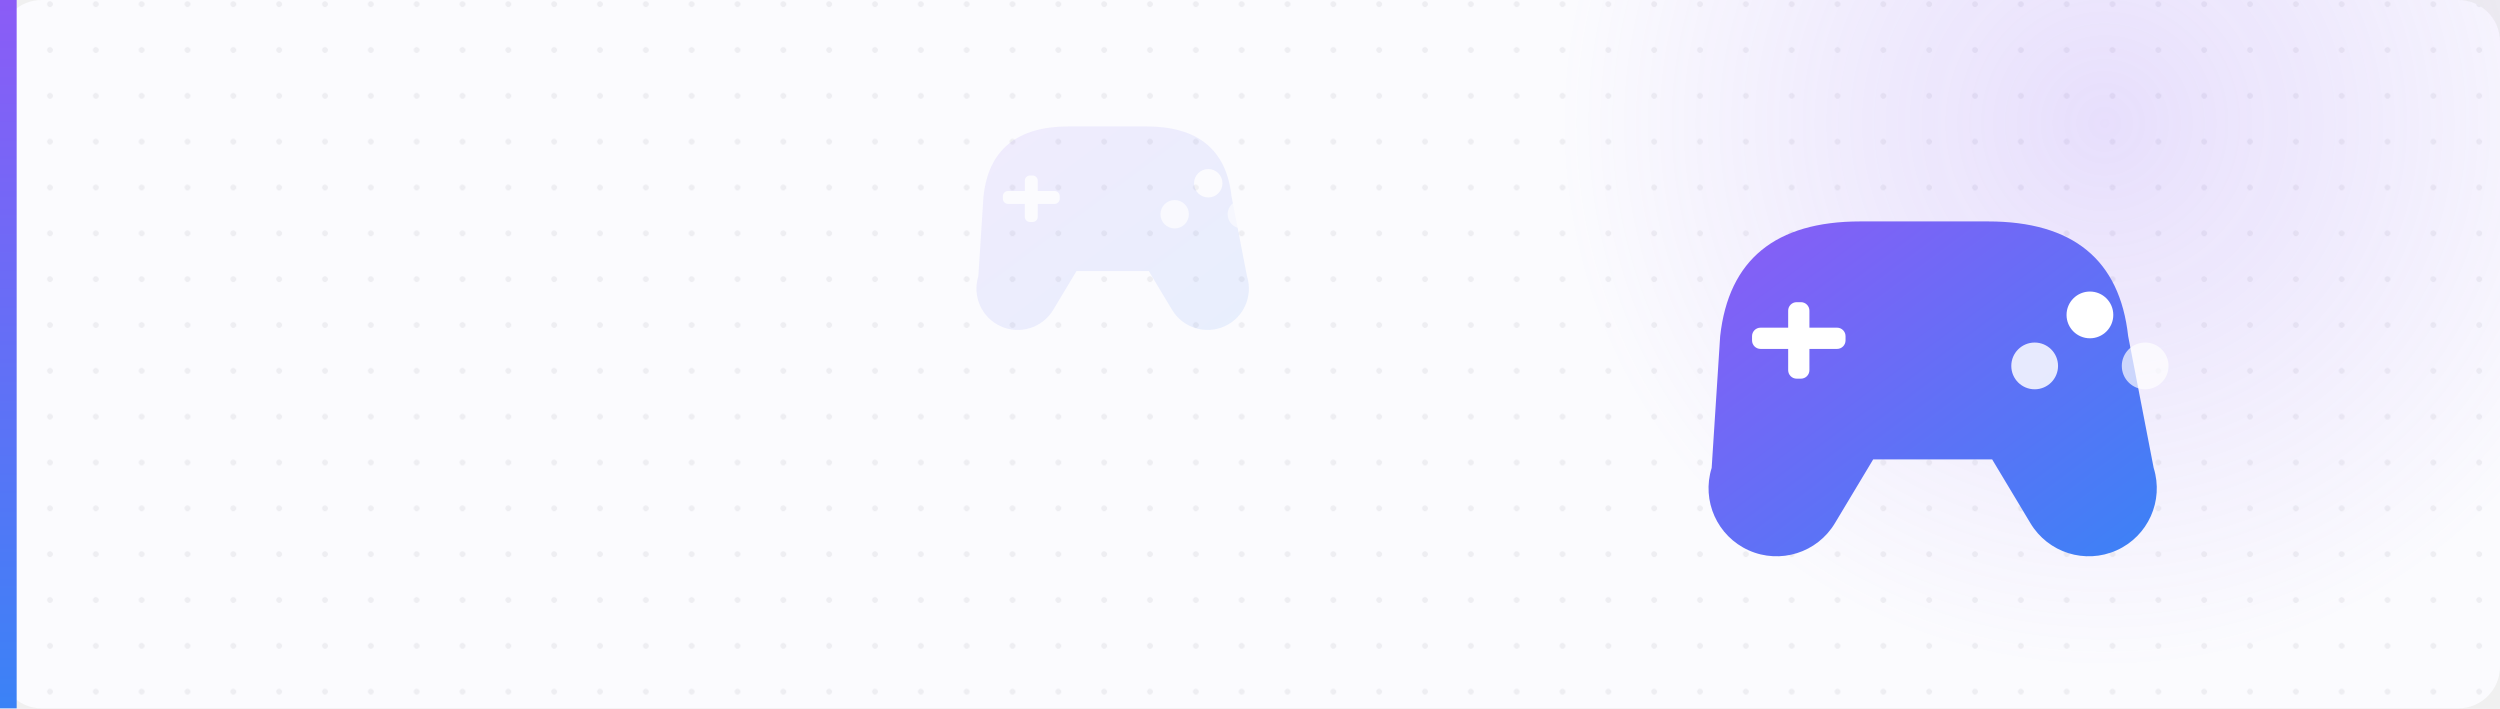
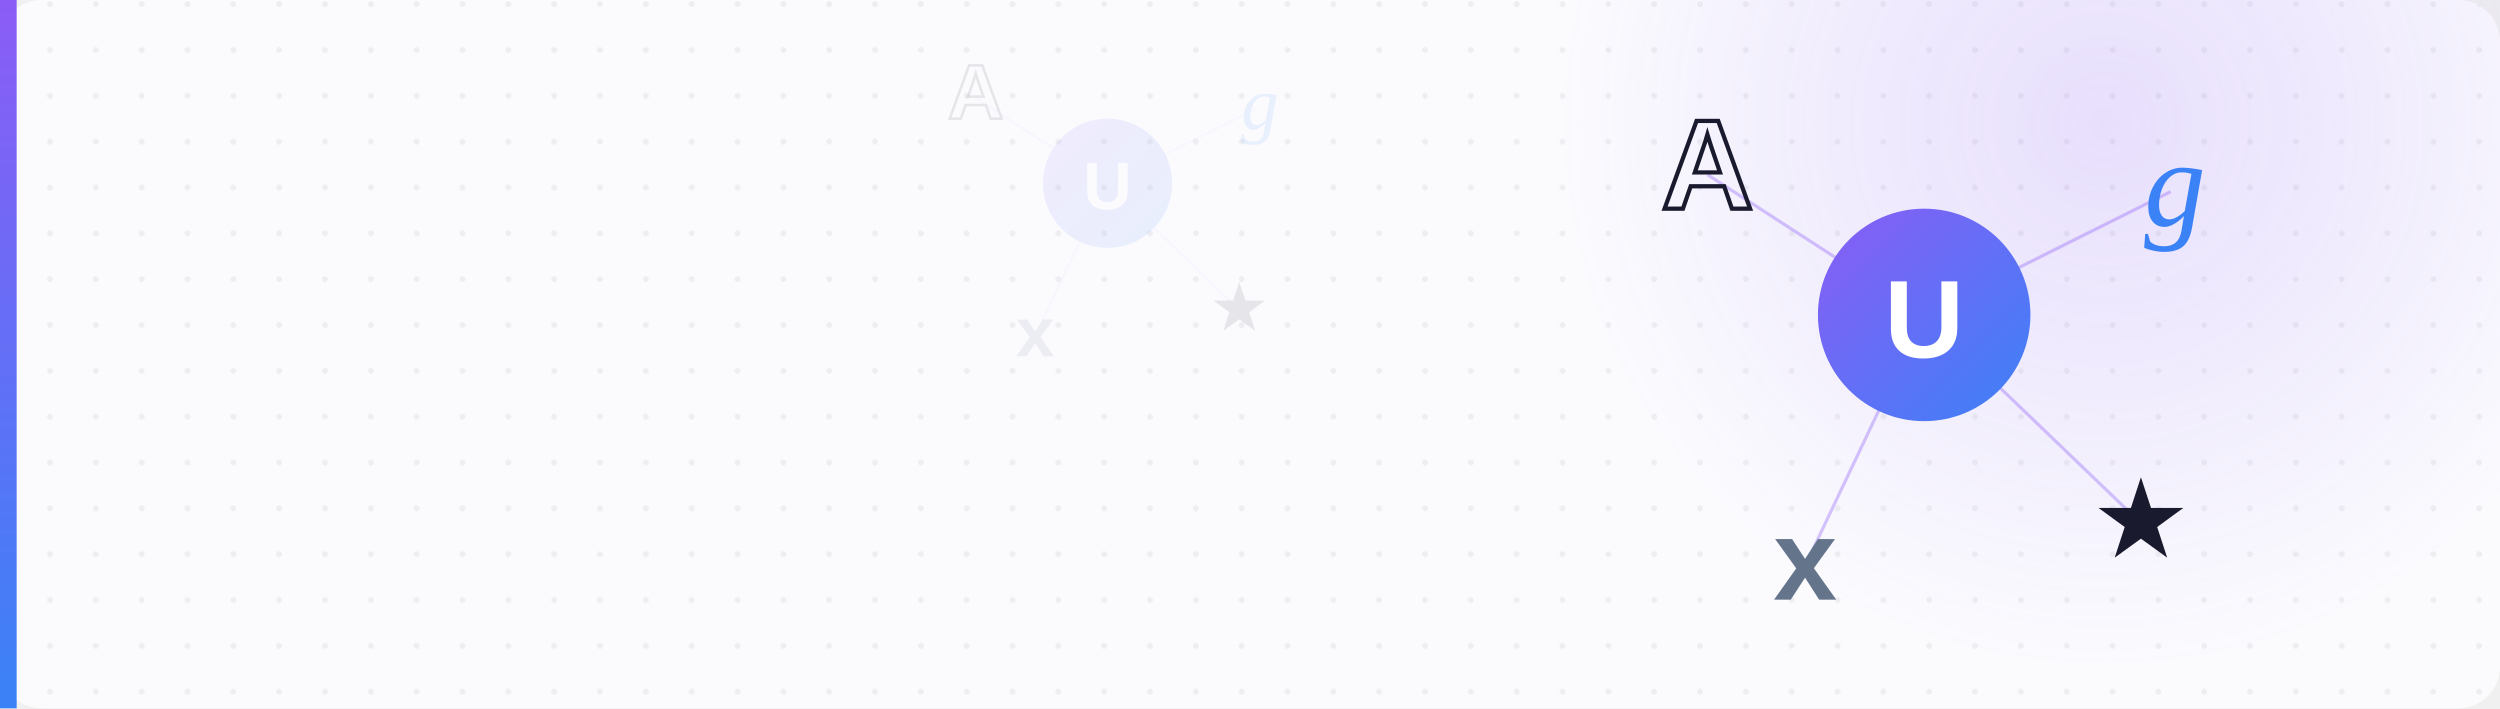
<svg xmlns="http://www.w3.org/2000/svg" viewBox="0 0 1200 340" width="1200" height="340" role="img">
  <defs>
    <linearGradient id="gharusecas" x1="0" y1="0" x2="1" y2="1">
      <stop offset="0" stop-color="#8b5cf6" />
      <stop offset="1" stop-color="#3b82f6" />
    </linearGradient>
    <linearGradient id="gvharusecas" x1="0" y1="0" x2="0" y2="1">
      <stop offset="0" stop-color="#8b5cf6" />
      <stop offset="1" stop-color="#3b82f6" />
    </linearGradient>
    <radialGradient id="glowharusecas" cx="0.5" cy="0.5" r="0.5">
      <stop offset="0" stop-color="#8b5cf6" stop-opacity="0.18" />
      <stop offset="1" stop-color="#8b5cf6" stop-opacity="0" />
    </radialGradient>
    <pattern id="dotsharusecas" width="22" height="22" patternUnits="userSpaceOnUse">
      <circle cx="2" cy="2" r="1.4" fill="#1a1a2e" opacity="0.06" />
    </pattern>
  </defs>
  <rect width="1200" height="340" rx="20" fill="#FBFBFE" />
  <rect width="1200" height="340" rx="20" fill="url(#dotsharusecas)" />
  <circle cx="1010" cy="60" r="260" fill="url(#glowharusecas)" />
  <rect x="0" y="0" width="8" height="340" fill="url(#gvharusecas)" />
  <g transform="translate(740 -10) scale(1.02)">
-     <path d="M84 168 q6 -54 66 -54 h60 q60 0 66 54 l12 62 a32 32 0 0 1 -58 26              l-18 -30 h-56 l-18 30 a32 32 0 0 1 -58 -26 Z" fill="url(#gharusecas)" />
-     <rect x="116" y="152" width="10" height="36" rx="4" fill="#fff" />
-     <rect x="99" y="164" width="44" height="10" rx="4" fill="#fff" />
-     <circle cx="258" cy="158" r="11" fill="#fff" />
-     <circle cx="232" cy="182" r="11" fill="#fff" opacity="0.85" />
-     <circle cx="284" cy="182" r="11" fill="#fff" opacity="0.7" />
+     <g stroke="#8b5cf6" stroke-width="1.5" opacity="0.35">
+       <line x1="78" y1="92" x2="180" y2="158" />
+       <line x1="180" y1="158" x2="296" y2="100" />
+       <line x1="180" y1="158" x2="124" y2="276" />
+       <line x1="180" y1="158" x2="282" y2="256" />
+     </g>
+     <text x="78" y="108" font-family="Liberation Sans, DejaVu Sans, sans-serif" font-size="60" font-weight="700" fill="none" stroke="#1a1a2e" stroke-width="2" text-anchor="middle">A</text>
+     <text x="298" y="116" font-family="Georgia, 'Liberation Serif', 'DejaVu Serif', serif" font-size="58" font-style="italic" fill="#3b82f6" text-anchor="middle">g</text>
+     <text x="124" y="292" font-family="Liberation Sans, DejaVu Sans, sans-serif" font-size="54" font-weight="700" fill="#64748b" text-anchor="middle">x</text>
+     <text x="282" y="272" font-family="DejaVu Sans, sans-serif" font-size="52" fill="#1a1a2e" text-anchor="middle">★</text>
+     <circle cx="180" cy="158" r="50" fill="url(#gharusecas)" />
+     <text x="180" y="178" font-family="Liberation Sans, DejaVu Sans, sans-serif" font-size="52" font-weight="700" fill="#fff" text-anchor="middle">U</text>
  </g>
  <g transform="translate(420 -10) scale(0.62)" opacity="0.10">
-     <path d="M84 168 q6 -54 66 -54 h60 q60 0 66 54 l12 62 a32 32 0 0 1 -58 26              l-18 -30 h-56 l-18 30 a32 32 0 0 1 -58 -26 Z" fill="url(#gharusecas)" />
-     <rect x="116" y="152" width="10" height="36" rx="4" fill="#fff" />
-     <rect x="99" y="164" width="44" height="10" rx="4" fill="#fff" />
-     <circle cx="258" cy="158" r="11" fill="#fff" />
-     <circle cx="232" cy="182" r="11" fill="#fff" opacity="0.85" />
-     <circle cx="284" cy="182" r="11" fill="#fff" opacity="0.7" />
+     <g stroke="#8b5cf6" stroke-width="1.5" opacity="0.35">
+       <line x1="78" y1="92" x2="180" y2="158" />
+       <line x1="180" y1="158" x2="296" y2="100" />
+       <line x1="180" y1="158" x2="124" y2="276" />
+       <line x1="180" y1="158" x2="282" y2="256" />
+     </g>
+     <text x="78" y="108" font-family="Liberation Sans, DejaVu Sans, sans-serif" font-size="60" font-weight="700" fill="none" stroke="#1a1a2e" stroke-width="2" text-anchor="middle">A</text>
+     <text x="298" y="116" font-family="Georgia, 'Liberation Serif', 'DejaVu Serif', serif" font-size="58" font-style="italic" fill="#3b82f6" text-anchor="middle">g</text>
+     <text x="124" y="292" font-family="Liberation Sans, DejaVu Sans, sans-serif" font-size="54" font-weight="700" fill="#64748b" text-anchor="middle">x</text>
+     <text x="282" y="272" font-family="DejaVu Sans, sans-serif" font-size="52" fill="#1a1a2e" text-anchor="middle">★</text>
+     <circle cx="180" cy="158" r="50" fill="url(#gharusecas)" />
+     <text x="180" y="178" font-family="Liberation Sans, DejaVu Sans, sans-serif" font-size="52" font-weight="700" fill="#fff" text-anchor="middle">U</text>
  </g>
</svg>
